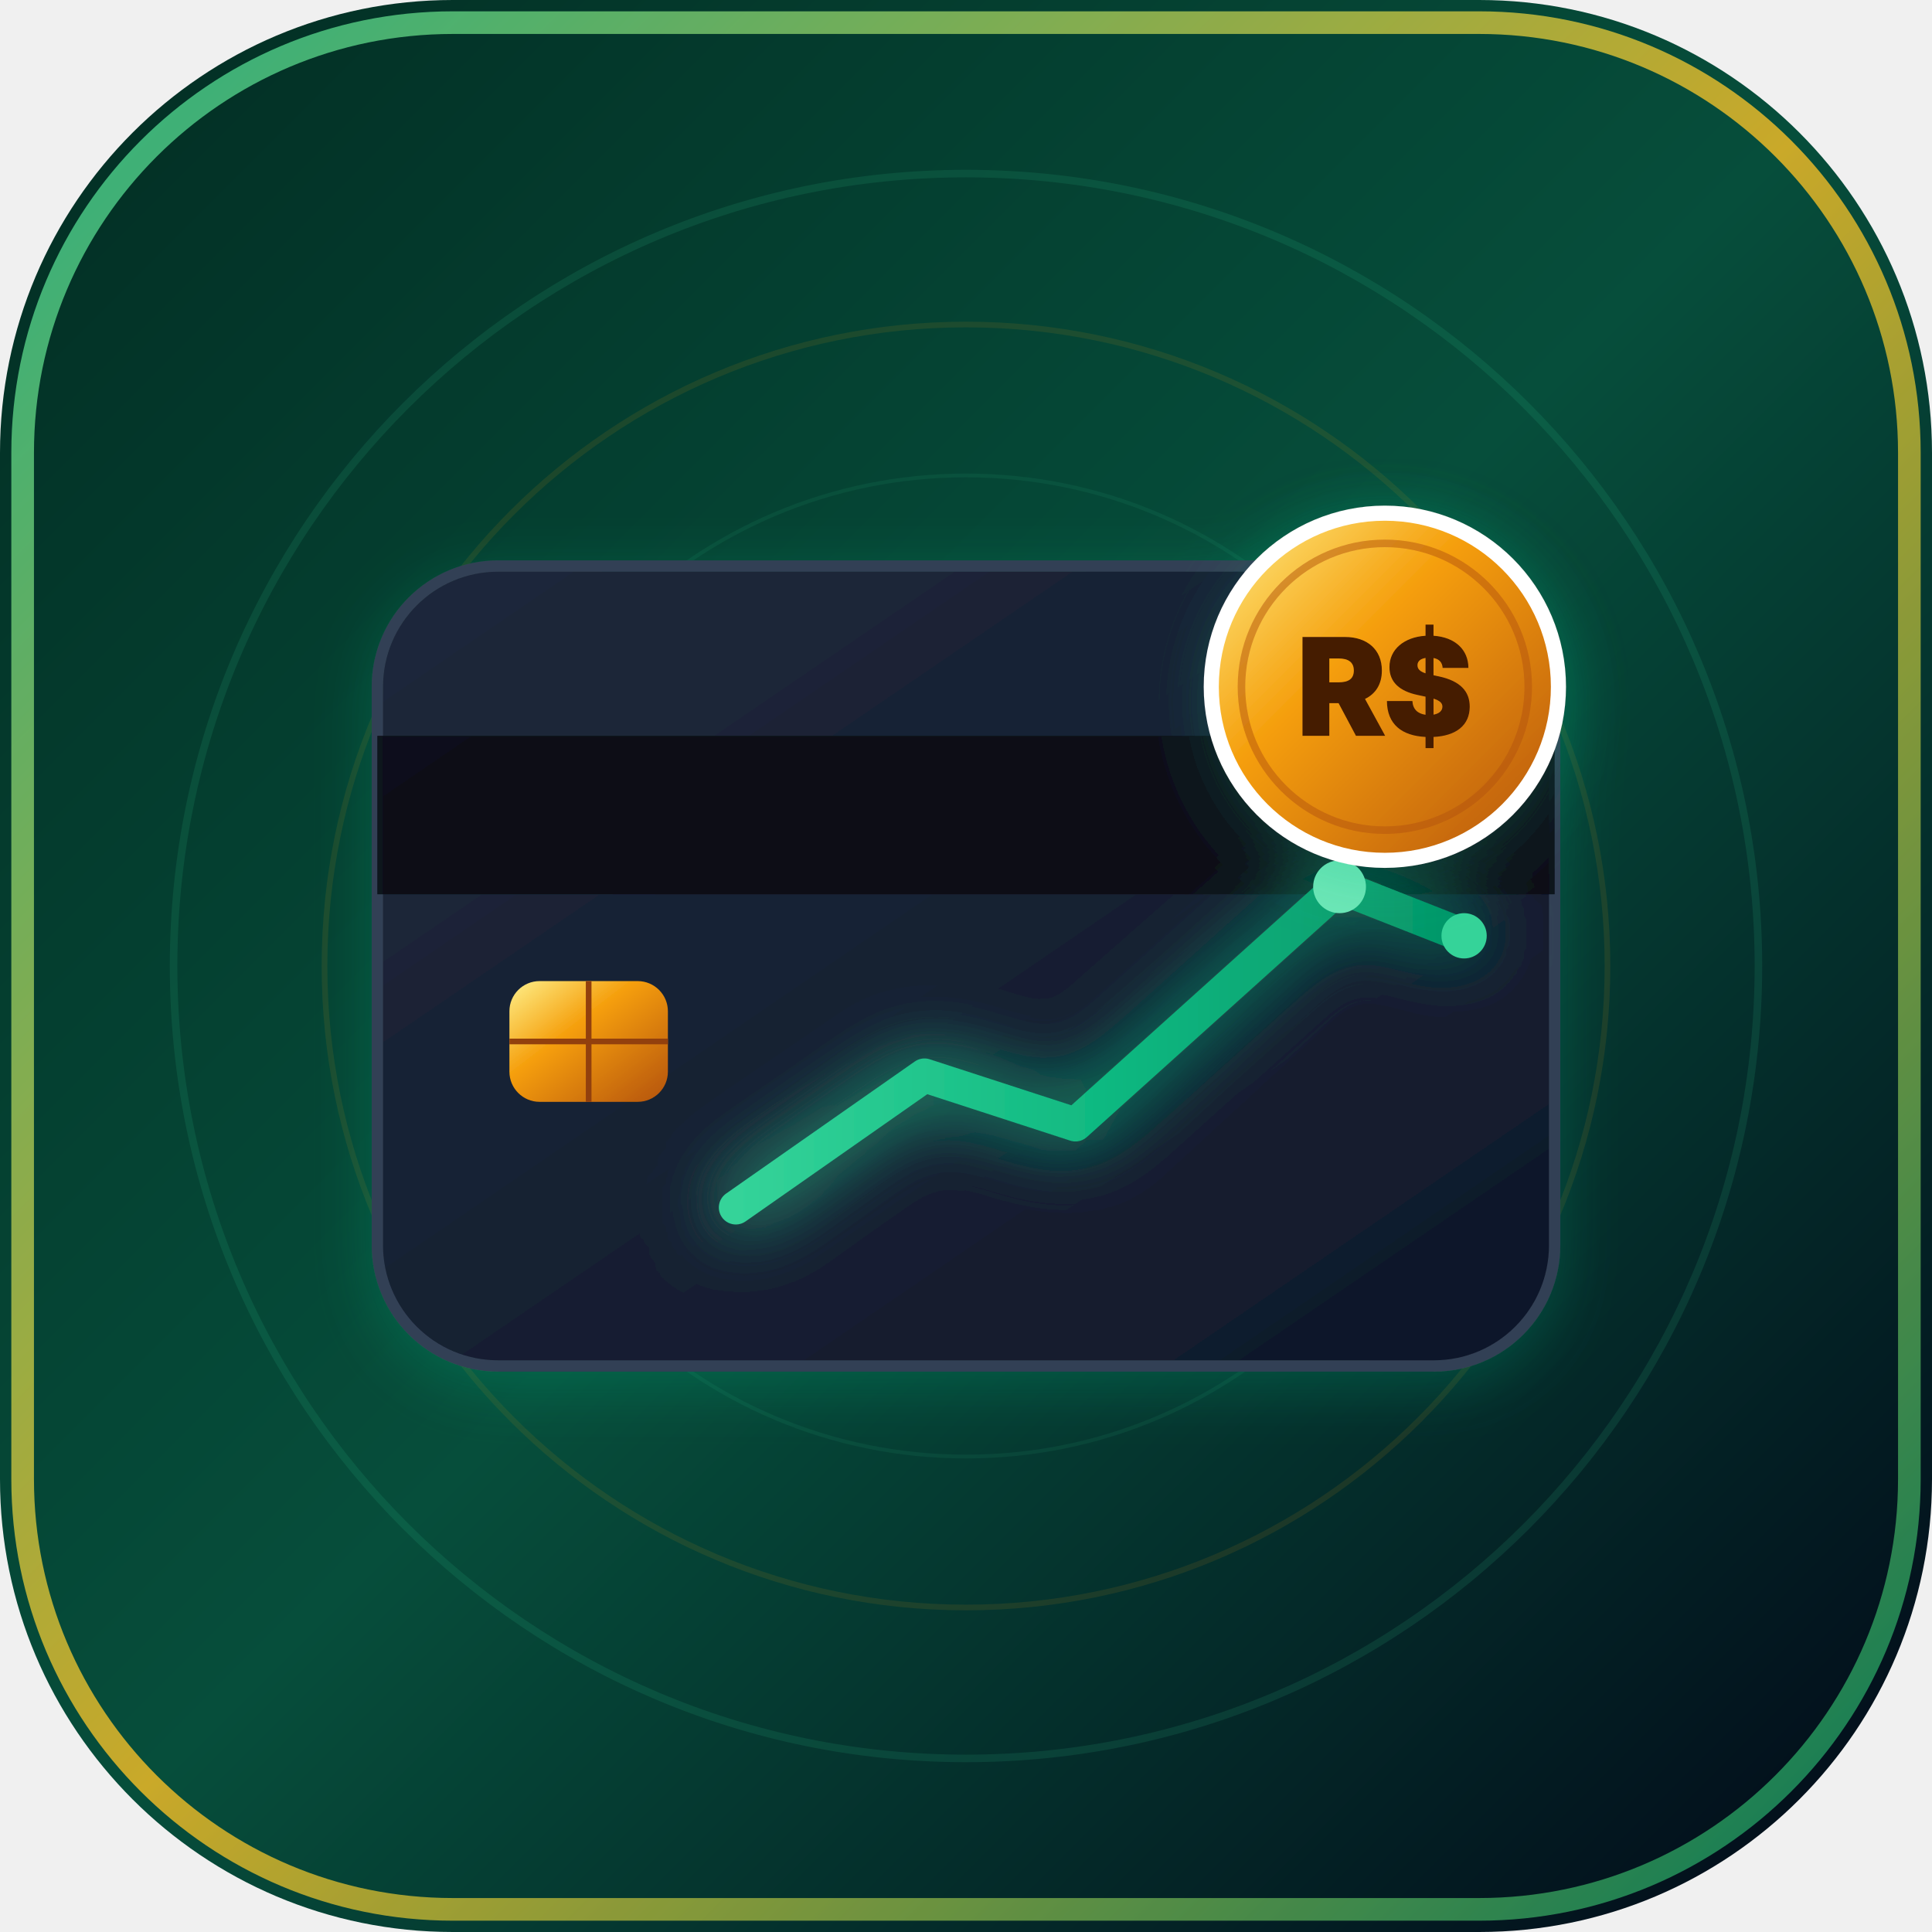
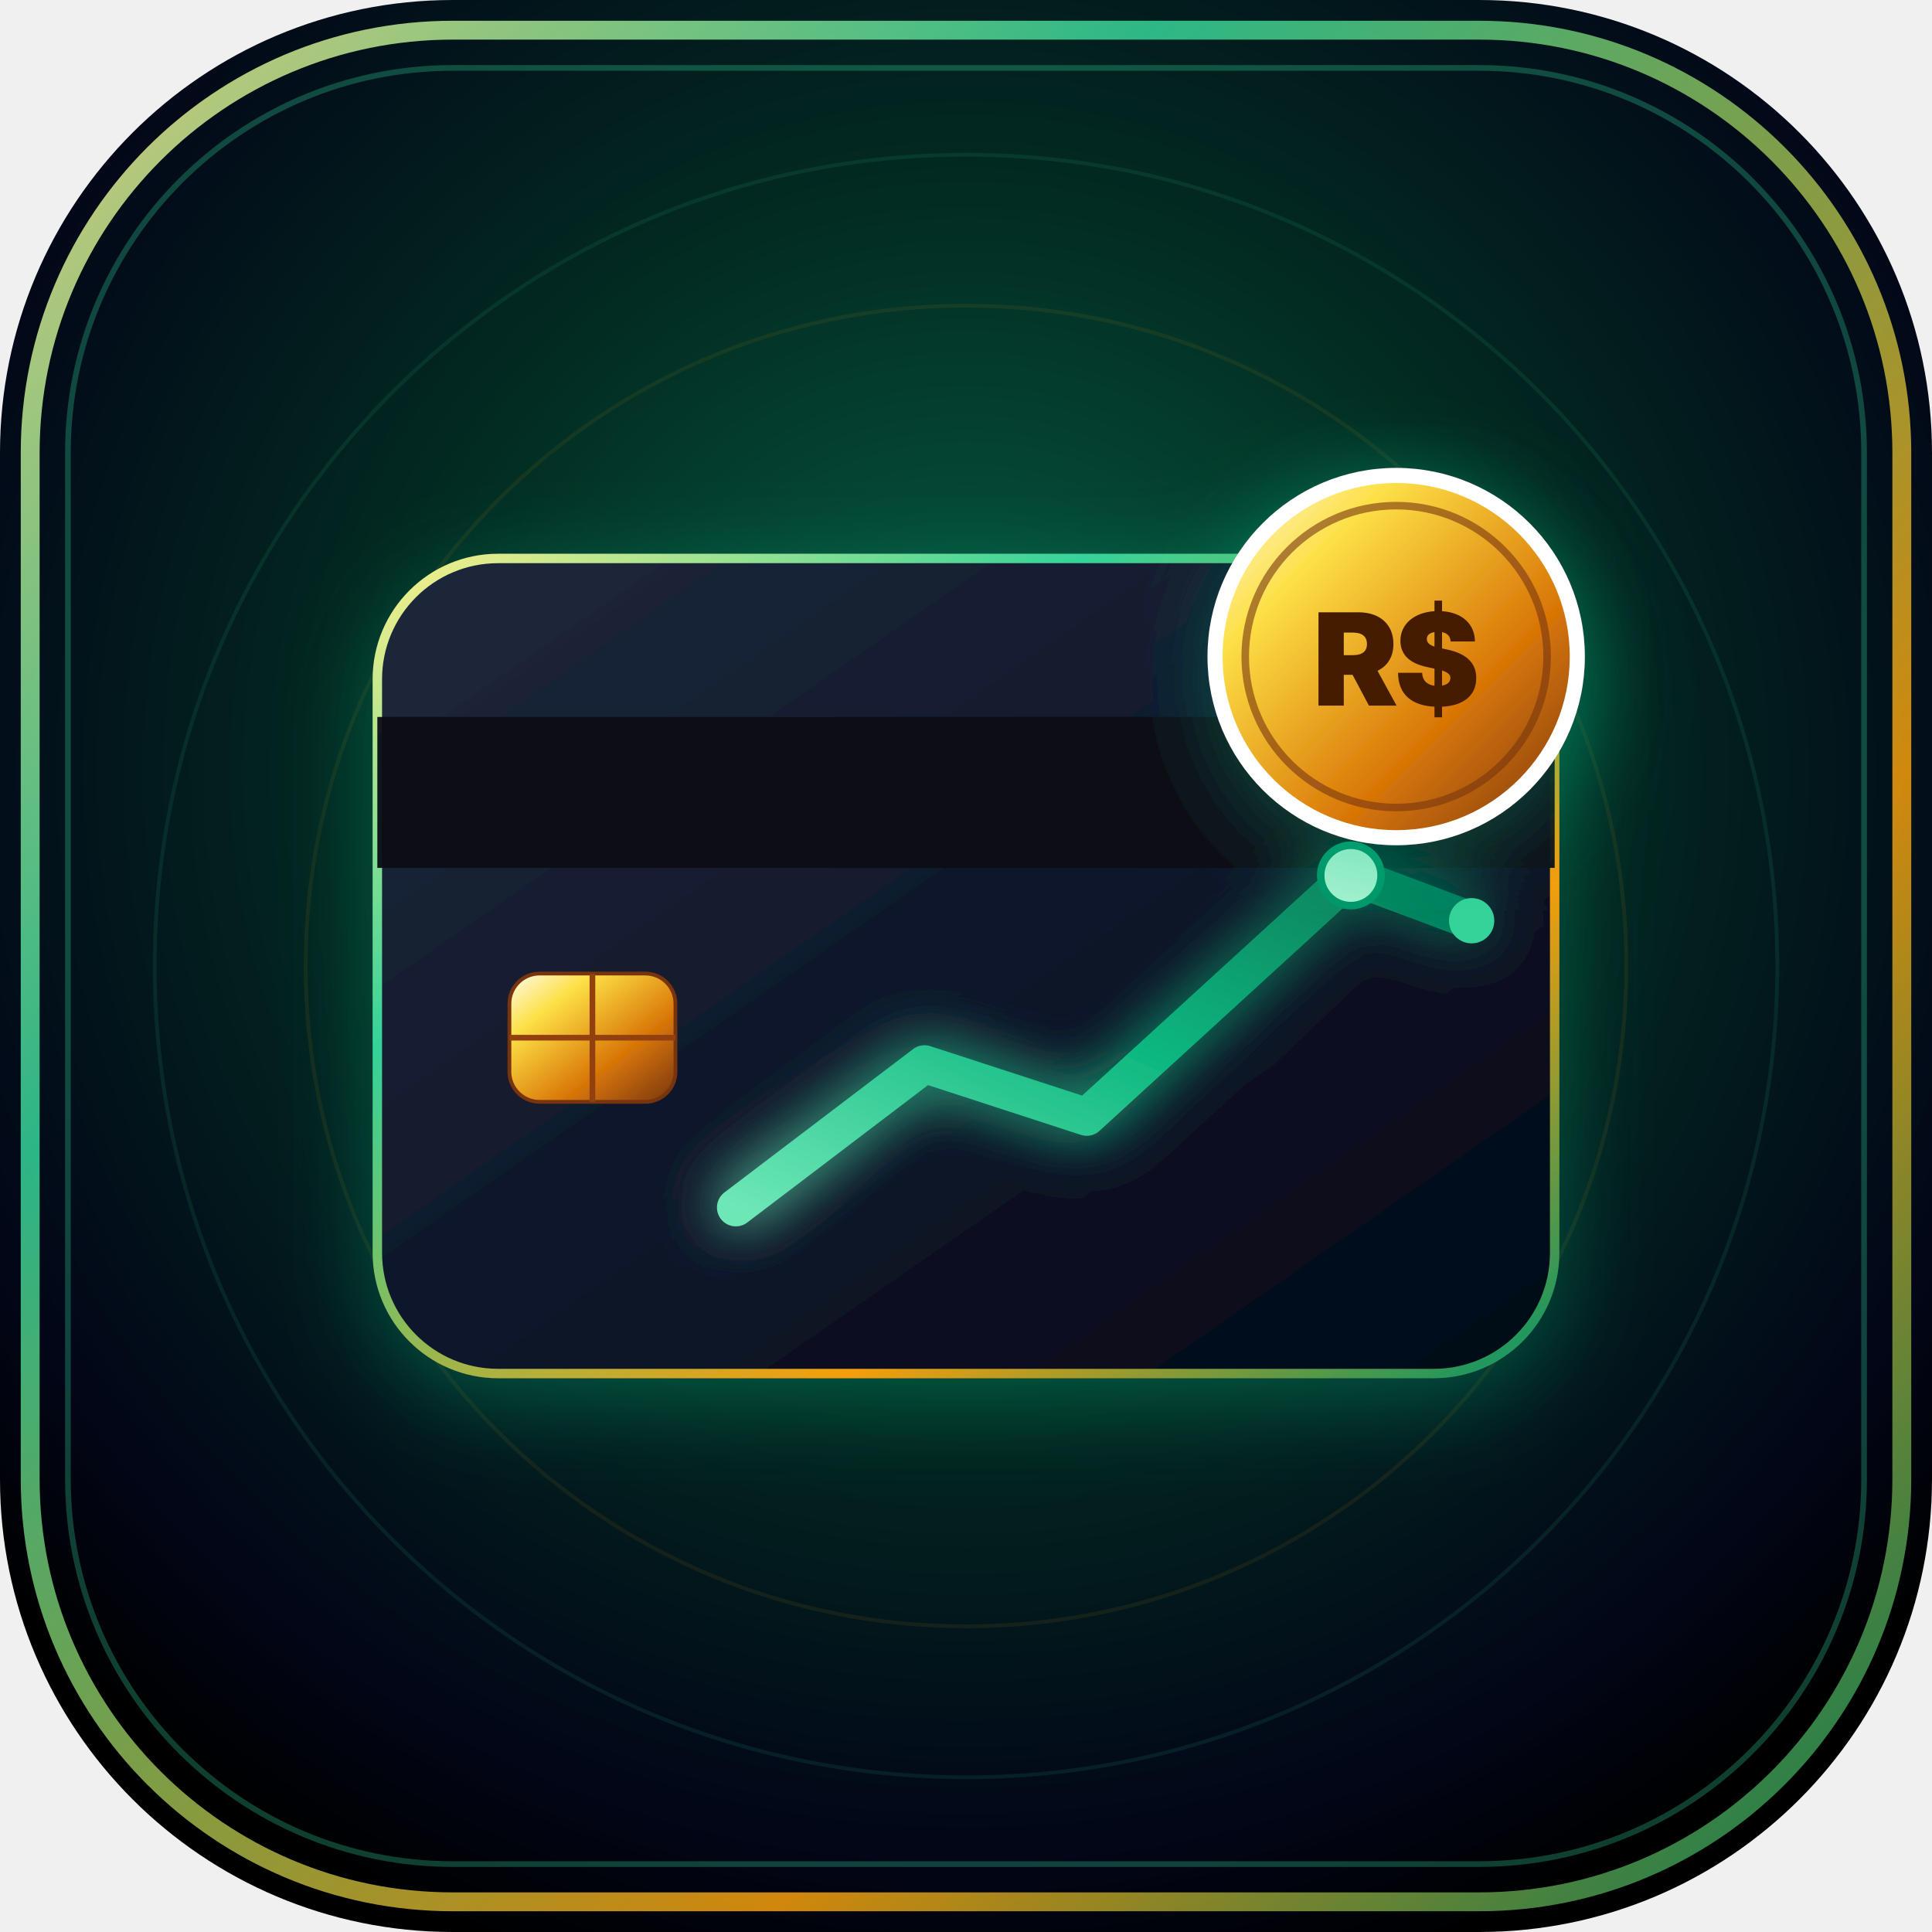
- <svg xmlns="http://www.w3.org/2000/svg" viewBox="0 0 512 512" width="512" height="512">
+ <svg xmlns="http://www.w3.org/2000/svg" viewBox="0 0 512 512" width="512" height="512" shape-rendering="geometricPrecision" text-rendering="geometricPrecision">
  <defs>
-     <linearGradient id="bgGrad" x1="0%" y1="0%" x2="100%" y2="100%">
-       <stop offset="0%" stop-color="#022c22" />
-       <stop offset="50%" stop-color="#064e3b" />
-       <stop offset="100%" stop-color="#020617" />
+     <radialGradient id="bgGrad" cx="50%" cy="40%" r="65%">
+       <stop offset="0%" stop-color="#065f46" />
+       <stop offset="45%" stop-color="#022c22" />
+       <stop offset="85%" stop-color="#020617" />
+       <stop offset="100%" stop-color="#000000" />
+     </radialGradient>
+     <linearGradient id="goldGrad" x1="0%" y1="0%" x2="100%" y2="100%">
+       <stop offset="0%" stop-color="#fffbeb" />
+       <stop offset="25%" stop-color="#fde047" />
+       <stop offset="65%" stop-color="#d97706" />
+       <stop offset="100%" stop-color="#78350f" />
    </linearGradient>
-     <linearGradient id="goldGrad" x1="0%" y1="0%" x2="100%" y2="100%">
-       <stop offset="0%" stop-color="#fef08a" />
-       <stop offset="40%" stop-color="#f59e0b" />
-       <stop offset="100%" stop-color="#b45309" />
-     </linearGradient>
-     <linearGradient id="emeraldGlow" x1="0%" y1="0%" x2="100%" y2="0%">
-       <stop offset="0%" stop-color="#34d399" />
+     <linearGradient id="emeraldGlow" x1="0%" y1="100%" x2="100%" y2="0%">
+       <stop offset="0%" stop-color="#6ee7b7" />
      <stop offset="50%" stop-color="#10b981" />
-       <stop offset="100%" stop-color="#059669" />
+       <stop offset="100%" stop-color="#047857" />
    </linearGradient>
    <linearGradient id="cardGrad" x1="0%" y1="0%" x2="100%" y2="100%">
      <stop offset="0%" stop-color="#1e293b" />
-       <stop offset="100%" stop-color="#0f172a" />
+       <stop offset="50%" stop-color="#0f172a" />
+       <stop offset="100%" stop-color="#020617" />
    </linearGradient>
-     <linearGradient id="borderGrad" x1="0%" y1="0%" x2="100%" y2="100%">
-       <stop offset="0%" stop-color="#34d399" />
-       <stop offset="50%" stop-color="#fbbf24" />
+     <linearGradient id="goldRim" x1="0%" y1="0%" x2="100%" y2="100%">
+       <stop offset="0%" stop-color="#fef08a" />
+       <stop offset="30%" stop-color="#34d399" />
+       <stop offset="70%" stop-color="#f59e0b" />
      <stop offset="100%" stop-color="#059669" />
    </linearGradient>
    <filter id="hdShadow" x="-20%" y="-20%" width="140%" height="140%">
-       <feDropShadow dx="0" dy="16" stdDeviation="20" flood-color="#000000" flood-opacity="0.6" />
-       <feDropShadow dx="0" dy="4" stdDeviation="8" flood-color="#10b981" flood-opacity="0.25" />
+       <feDropShadow dx="0" dy="20" stdDeviation="24" flood-color="#000000" flood-opacity="0.85" />
+       <feDropShadow dx="0" dy="6" stdDeviation="12" flood-color="#10b981" flood-opacity="0.35" />
    </filter>
-     <filter id="glowFilter" x="-30%" y="-30%" width="160%" height="160%">
-       <feGaussianBlur stdDeviation="10" result="blur" />
-       <feComposite in="SourceGraphic" in2="blur" operator="over" />
+     <filter id="chartGlow" x="-30%" y="-30%" width="160%" height="160%">
+       <feGaussianBlur stdDeviation="8" result="blur" />
+       <feMerge>
+         <feMergeNode in="blur" />
+         <feMergeNode in="SourceGraphic" />
+       </feMerge>
    </filter>
  </defs>
  <rect width="512" height="512" rx="120" fill="url(#bgGrad)" />
-   <rect x="6" y="6" width="500" height="500" rx="114" fill="none" stroke="url(#borderGrad)" stroke-width="6" opacity="0.8" />
-   <circle cx="256" cy="256" r="210" fill="none" stroke="#34d399" stroke-width="2" opacity="0.12" />
-   <circle cx="256" cy="256" r="170" fill="none" stroke="#f59e0b" stroke-width="1.5" opacity="0.1" />
-   <circle cx="256" cy="256" r="130" fill="none" stroke="#34d399" stroke-width="1" opacity="0.08" />
+   <rect x="8" y="8" width="496" height="496" rx="112" fill="none" stroke="url(#goldRim)" stroke-width="5" opacity="0.85" />
+   <rect x="18" y="18" width="476" height="476" rx="102" fill="none" stroke="#34d399" stroke-width="1.5" opacity="0.3" />
+   <circle cx="256" cy="256" r="215" fill="none" stroke="#34d399" stroke-width="1" opacity="0.1" />
+   <circle cx="256" cy="256" r="175" fill="none" stroke="#f59e0b" stroke-width="1" opacity="0.08" />
  <g filter="url(#hdShadow)">
-     <rect x="100" y="150" width="312" height="212" rx="32" fill="url(#cardGrad)" stroke="#334155" stroke-width="3" />
-     <rect x="100" y="195" width="312" height="42" fill="#090d16" opacity="0.9" />
-     <rect x="135" y="260" width="42" height="32" rx="8" fill="url(#goldGrad)" />
-     <line x1="156" y1="260" x2="156" y2="292" stroke="#92400e" stroke-width="1.5" />
-     <line x1="135" y1="276" x2="177" y2="276" stroke="#92400e" stroke-width="1.5" />
-     <path d="M 195 320 L 245 285 L 285 298 L 355 235 L 388 248" fill="none" stroke="url(#emeraldGlow)" stroke-width="9" stroke-linecap="round" stroke-linejoin="round" filter="url(#glowFilter)" />
-     <circle cx="355" cy="235" r="7" fill="#6ee7b7" />
-     <circle cx="388" cy="248" r="6" fill="#34d399" />
-     <g transform="translate(325, 140)">
-       <circle cx="42" cy="42" r="46" fill="url(#goldGrad)" stroke="#ffffff" stroke-width="4" filter="url(#hdShadow)" />
-       <circle cx="42" cy="42" r="38" fill="none" stroke="#b45309" stroke-width="2" opacity="0.5" />
-       <text x="42" y="55" font-family="'Inter', system-ui, -apple-system, sans-serif" font-size="36" font-weight="900" fill="#451a03" text-anchor="middle" letter-spacing="-1">R$</text>
+     <rect x="100" y="148" width="312" height="216" rx="32" fill="url(#cardGrad)" stroke="url(#goldRim)" stroke-width="2.5" />
+     <rect x="100" y="190" width="312" height="40" fill="#090d16" opacity="0.95" />
+     <rect x="135" y="258" width="44" height="34" rx="8" fill="url(#goldGrad)" stroke="#78350f" stroke-width="1" />
+     <line x1="157" y1="258" x2="157" y2="292" stroke="#92400e" stroke-width="1.5" />
+     <line x1="135" y1="275" x2="179" y2="275" stroke="#92400e" stroke-width="1.5" />
+     <path d="M 195 320 L 245 282 L 288 296 L 358 232 L 390 244" fill="none" stroke="url(#emeraldGlow)" stroke-width="10" stroke-linecap="round" stroke-linejoin="round" filter="url(#chartGlow)" />
+     <circle cx="358" cy="232" r="8" fill="#a7f3d0" stroke="#059669" stroke-width="2" />
+     <circle cx="390" cy="244" r="6" fill="#34d399" />
+     <g transform="translate(328, 132)">
+       <circle cx="42" cy="42" r="48" fill="url(#goldGrad)" stroke="#ffffff" stroke-width="4" filter="url(#hdShadow)" />
+       <circle cx="42" cy="42" r="40" fill="none" stroke="#78350f" stroke-width="2" opacity="0.6" />
+       <text x="42" y="55" font-family="system-ui, -apple-system, sans-serif" font-size="34" font-weight="900" fill="#451a03" text-anchor="middle" letter-spacing="-1">R$</text>
    </g>
  </g>
</svg>
